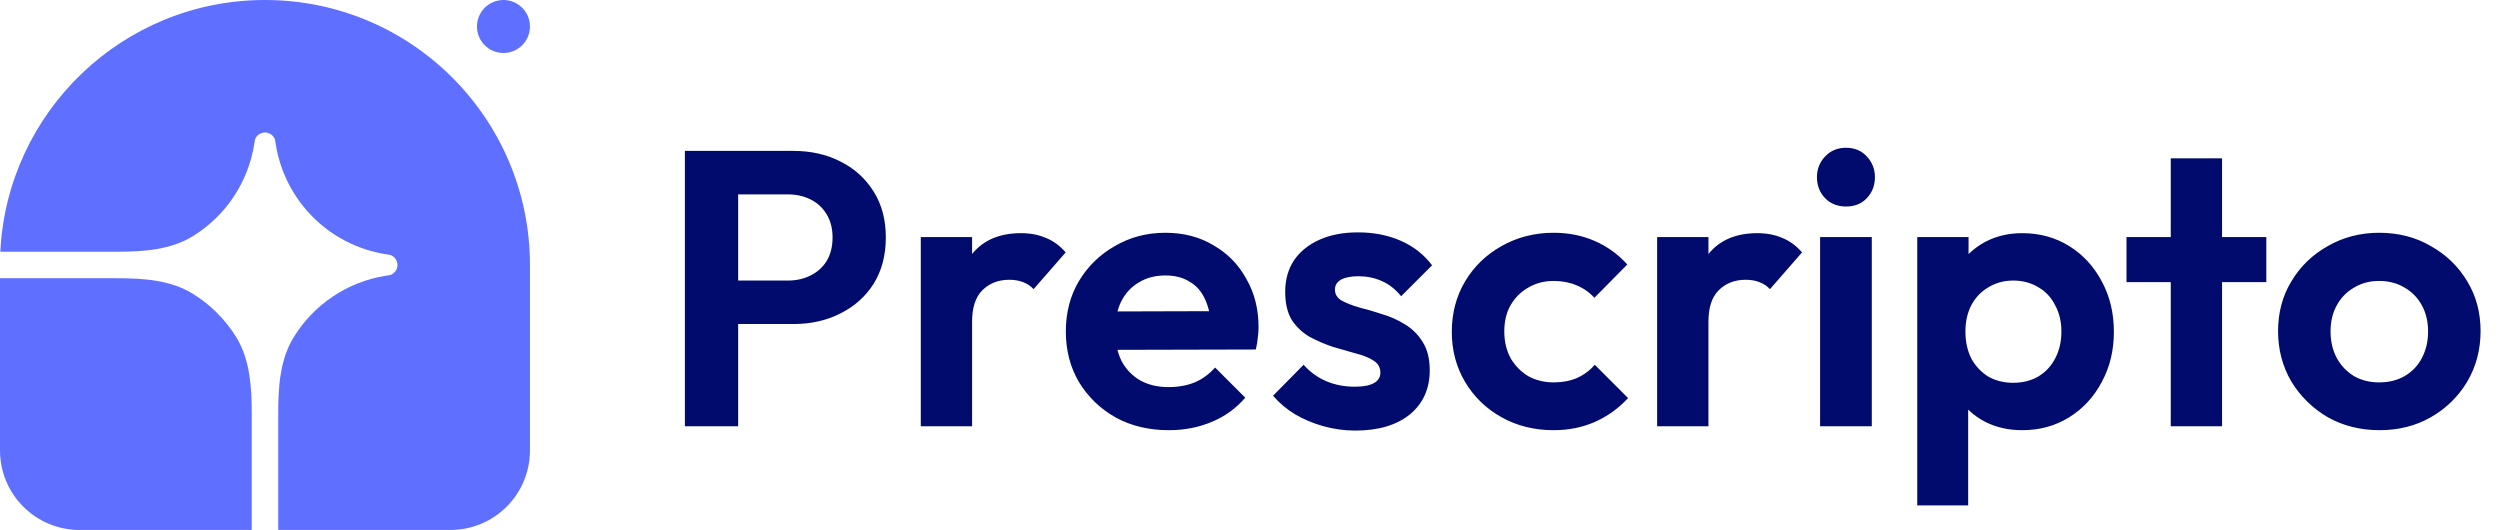
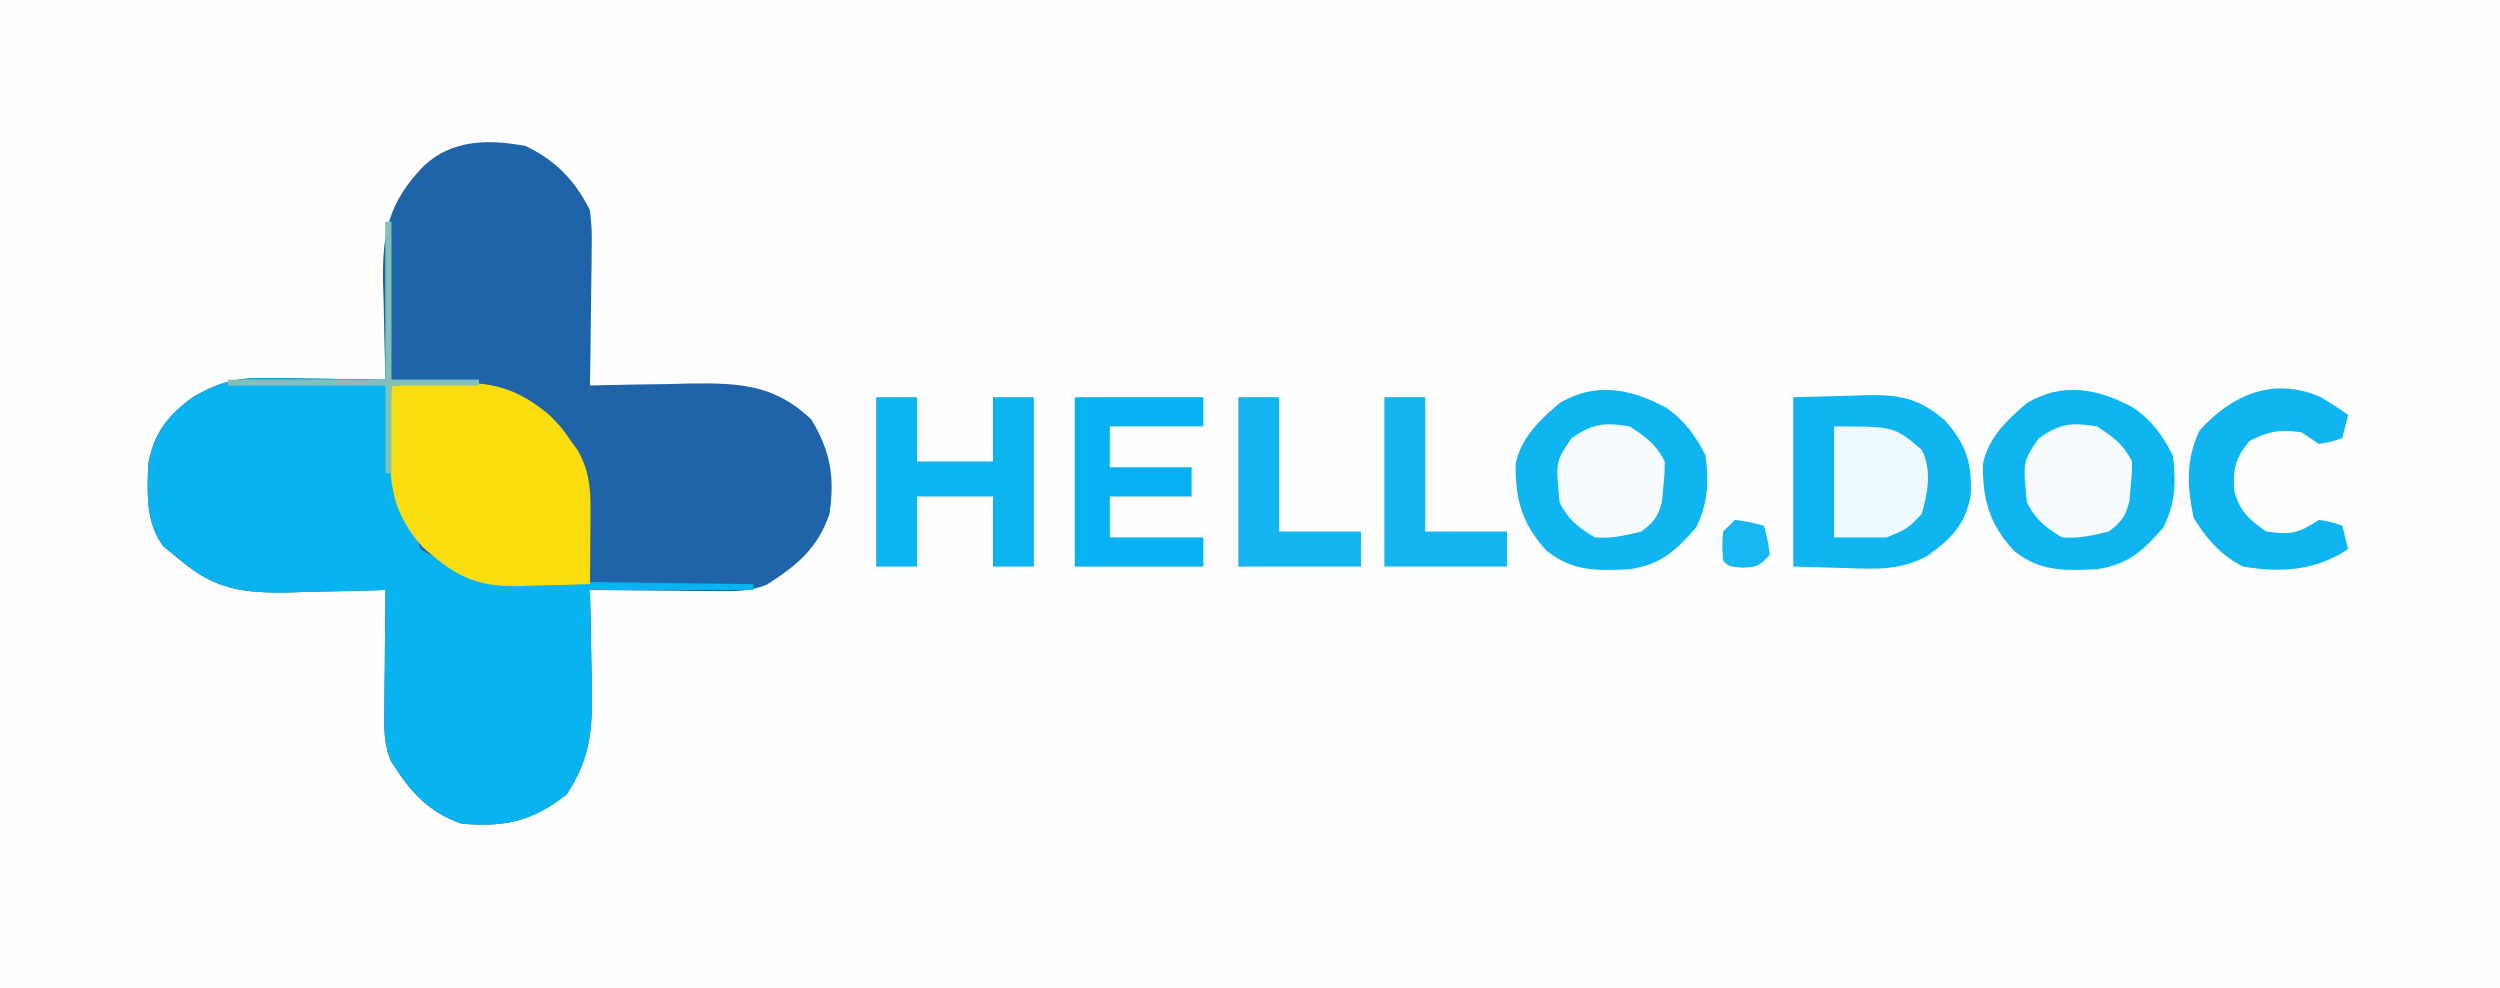
- <svg xmlns="http://www.w3.org/2000/svg" width="217" height="46" viewBox="0 0 217 46" fill="none">
-   <path d="M23 0C35.703 0 46 10.297 46 23V39.1C46 40.93 45.273 42.685 43.979 43.979C42.685 45.273 40.93 46 39.1 46H24.15V35.91C24.15 33.608 24.29 31.223 25.497 29.263C26.362 27.859 27.518 26.657 28.888 25.738C30.258 24.82 31.81 24.208 33.437 23.942L33.878 23.871C34.059 23.808 34.217 23.691 34.328 23.535C34.44 23.379 34.5 23.192 34.5 23C34.5 22.808 34.44 22.621 34.328 22.465C34.217 22.309 34.059 22.192 33.878 22.129L33.437 22.058C31.059 21.67 28.863 20.544 27.159 18.84C25.456 17.137 24.33 14.941 23.942 12.563L23.87 12.122C23.808 11.941 23.691 11.783 23.535 11.671C23.379 11.56 23.192 11.5 23 11.5C22.808 11.5 22.621 11.56 22.465 11.671C22.309 11.783 22.191 11.941 22.129 12.122L22.058 12.563C21.792 14.19 21.18 15.742 20.261 17.111C19.343 18.481 18.141 19.638 16.737 20.502C14.777 21.71 12.392 21.85 10.09 21.85H0.027C0.629 9.682 10.683 0 23 0Z" fill="#5F6FFF" />
-   <path d="M0 24.15H10.09C12.392 24.15 14.777 24.29 16.737 25.498C18.269 26.442 19.558 27.731 20.502 29.263C21.71 31.223 21.85 33.608 21.85 35.91V46H6.9C5.07 46 3.315 45.273 2.021 43.979C0.727 42.685 0 40.93 0 39.1L0 24.15ZM46 2.3C46 2.91 45.758 3.495 45.326 3.926C44.895 4.358 44.31 4.6 43.7 4.6C43.09 4.6 42.505 4.358 42.074 3.926C41.642 3.495 41.4 2.91 41.4 2.3C41.4 1.69 41.642 1.105 42.074 0.674C42.505 0.242 43.09 0 43.7 0C44.31 0 44.895 0.242 45.326 0.674C45.758 1.105 46 1.69 46 2.3Z" fill="#5F6FFF" />
-   <path d="M62.848 28.126V24.352H68.39C69.115 24.352 69.773 24.205 70.362 23.91C70.951 23.615 71.416 23.196 71.756 22.652C72.096 22.085 72.266 21.405 72.266 20.612C72.266 19.841 72.096 19.173 71.756 18.606C71.416 18.039 70.951 17.609 70.362 17.314C69.773 17.019 69.115 16.872 68.39 16.872H62.848V13.098H68.866C70.385 13.098 71.745 13.404 72.946 14.016C74.17 14.628 75.133 15.501 75.836 16.634C76.539 17.745 76.89 19.071 76.89 20.612C76.89 22.153 76.539 23.491 75.836 24.624C75.133 25.735 74.17 26.596 72.946 27.208C71.745 27.82 70.385 28.126 68.866 28.126H62.848ZM59.448 37V13.098H64.072V37H59.448ZM79.923 37V20.578H84.377V37H79.923ZM84.377 27.922L82.643 26.766C82.847 24.749 83.436 23.162 84.411 22.006C85.386 20.827 86.791 20.238 88.627 20.238C89.421 20.238 90.135 20.374 90.769 20.646C91.404 20.895 91.982 21.315 92.503 21.904L89.715 25.1C89.466 24.828 89.16 24.624 88.797 24.488C88.457 24.352 88.061 24.284 87.607 24.284C86.655 24.284 85.873 24.59 85.261 25.202C84.672 25.791 84.377 26.698 84.377 27.922ZM101.457 37.34C99.734 37.34 98.204 36.977 96.867 36.252C95.529 35.504 94.464 34.484 93.671 33.192C92.9 31.9 92.515 30.427 92.515 28.772C92.515 27.14 92.889 25.689 93.637 24.42C94.407 23.128 95.45 22.108 96.765 21.36C98.079 20.589 99.541 20.204 101.151 20.204C102.738 20.204 104.132 20.567 105.333 21.292C106.557 21.995 107.509 22.969 108.189 24.216C108.892 25.44 109.243 26.834 109.243 28.398C109.243 28.693 109.22 28.999 109.175 29.316C109.152 29.611 109.096 29.951 109.005 30.336L95.201 30.37V27.038L106.931 27.004L105.129 28.398C105.084 27.423 104.902 26.607 104.585 25.95C104.29 25.293 103.848 24.794 103.259 24.454C102.692 24.091 101.99 23.91 101.151 23.91C100.267 23.91 99.496 24.114 98.839 24.522C98.181 24.907 97.671 25.463 97.309 26.188C96.969 26.891 96.799 27.729 96.799 28.704C96.799 29.701 96.98 30.574 97.343 31.322C97.728 32.047 98.272 32.614 98.975 33.022C99.677 33.407 100.494 33.6 101.423 33.6C102.262 33.6 103.021 33.464 103.701 33.192C104.381 32.897 104.97 32.467 105.469 31.9L108.087 34.518C107.294 35.447 106.319 36.15 105.163 36.626C104.03 37.102 102.794 37.34 101.457 37.34ZM117.641 37.374C116.712 37.374 115.794 37.249 114.887 37C114.003 36.751 113.187 36.411 112.439 35.98C111.691 35.527 111.045 34.983 110.501 34.348L113.153 31.662C113.72 32.297 114.377 32.773 115.125 33.09C115.873 33.407 116.701 33.566 117.607 33.566C118.333 33.566 118.877 33.464 119.239 33.26C119.625 33.056 119.817 32.75 119.817 32.342C119.817 31.889 119.613 31.537 119.205 31.288C118.82 31.039 118.31 30.835 117.675 30.676C117.041 30.495 116.372 30.302 115.669 30.098C114.989 29.871 114.332 29.588 113.697 29.248C113.063 28.885 112.541 28.398 112.133 27.786C111.748 27.151 111.555 26.335 111.555 25.338C111.555 24.295 111.805 23.389 112.303 22.618C112.825 21.847 113.561 21.247 114.513 20.816C115.465 20.385 116.587 20.17 117.879 20.17C119.239 20.17 120.463 20.408 121.551 20.884C122.662 21.36 123.58 22.074 124.305 23.026L121.619 25.712C121.121 25.1 120.554 24.658 119.919 24.386C119.307 24.114 118.639 23.978 117.913 23.978C117.256 23.978 116.746 24.08 116.383 24.284C116.043 24.488 115.873 24.771 115.873 25.134C115.873 25.542 116.066 25.859 116.451 26.086C116.859 26.313 117.381 26.517 118.015 26.698C118.65 26.857 119.307 27.049 119.987 27.276C120.69 27.48 121.347 27.775 121.959 28.16C122.594 28.545 123.104 29.055 123.489 29.69C123.897 30.325 124.101 31.141 124.101 32.138C124.101 33.747 123.523 35.028 122.367 35.98C121.211 36.909 119.636 37.374 117.641 37.374ZM134.857 37.34C133.179 37.34 131.672 36.966 130.335 36.218C128.997 35.47 127.943 34.45 127.173 33.158C126.402 31.866 126.017 30.415 126.017 28.806C126.017 27.174 126.402 25.712 127.173 24.42C127.943 23.128 128.997 22.108 130.335 21.36C131.695 20.589 133.202 20.204 134.857 20.204C136.149 20.204 137.339 20.442 138.427 20.918C139.515 21.394 140.455 22.074 141.249 22.958L138.393 25.848C137.962 25.372 137.441 25.009 136.829 24.76C136.239 24.511 135.582 24.386 134.857 24.386C134.041 24.386 133.304 24.579 132.647 24.964C132.012 25.327 131.502 25.837 131.117 26.494C130.754 27.129 130.573 27.888 130.573 28.772C130.573 29.633 130.754 30.404 131.117 31.084C131.502 31.741 132.012 32.263 132.647 32.648C133.304 33.011 134.041 33.192 134.857 33.192C135.605 33.192 136.273 33.067 136.863 32.818C137.475 32.546 137.996 32.161 138.427 31.662L141.317 34.552C140.478 35.459 139.515 36.15 138.427 36.626C137.339 37.102 136.149 37.34 134.857 37.34ZM143.839 37V20.578H148.293V37H143.839ZM148.293 27.922L146.559 26.766C146.763 24.749 147.353 23.162 148.327 22.006C149.302 20.827 150.707 20.238 152.543 20.238C153.337 20.238 154.051 20.374 154.685 20.646C155.32 20.895 155.898 21.315 156.419 21.904L153.631 25.1C153.382 24.828 153.076 24.624 152.713 24.488C152.373 24.352 151.977 24.284 151.523 24.284C150.571 24.284 149.789 24.59 149.177 25.202C148.588 25.791 148.293 26.698 148.293 27.922ZM157.984 37V20.578H162.472V37H157.984ZM160.228 17.926C159.502 17.926 158.902 17.688 158.426 17.212C157.95 16.713 157.712 16.101 157.712 15.376C157.712 14.673 157.95 14.073 158.426 13.574C158.902 13.075 159.502 12.826 160.228 12.826C160.976 12.826 161.576 13.075 162.03 13.574C162.506 14.073 162.744 14.673 162.744 15.376C162.744 16.101 162.506 16.713 162.03 17.212C161.576 17.688 160.976 17.926 160.228 17.926ZM175.529 37.34C174.351 37.34 173.285 37.102 172.333 36.626C171.381 36.127 170.622 35.459 170.055 34.62C169.489 33.781 169.183 32.818 169.137 31.73V25.916C169.183 24.828 169.489 23.865 170.055 23.026C170.645 22.165 171.404 21.485 172.333 20.986C173.285 20.487 174.351 20.238 175.529 20.238C177.048 20.238 178.408 20.612 179.609 21.36C180.811 22.108 181.751 23.128 182.431 24.42C183.134 25.712 183.485 27.174 183.485 28.806C183.485 30.415 183.134 31.866 182.431 33.158C181.751 34.45 180.811 35.47 179.609 36.218C178.408 36.966 177.048 37.34 175.529 37.34ZM174.747 33.226C175.563 33.226 176.289 33.045 176.923 32.682C177.558 32.297 178.045 31.775 178.385 31.118C178.748 30.438 178.929 29.656 178.929 28.772C178.929 27.911 178.748 27.151 178.385 26.494C178.045 25.814 177.558 25.293 176.923 24.93C176.289 24.545 175.563 24.352 174.747 24.352C173.954 24.352 173.24 24.545 172.605 24.93C171.971 25.293 171.472 25.814 171.109 26.494C170.769 27.151 170.599 27.911 170.599 28.772C170.599 29.656 170.769 30.438 171.109 31.118C171.472 31.775 171.959 32.297 172.571 32.682C173.206 33.045 173.931 33.226 174.747 33.226ZM166.417 43.868V20.578H170.871V24.896L170.123 28.874L170.837 32.852V43.868H166.417ZM188.421 37V13.744H192.875V37H188.421ZM184.579 24.488V20.578H196.717V24.488H184.579ZM206.542 37.34C204.887 37.34 203.391 36.966 202.054 36.218C200.739 35.447 199.685 34.416 198.892 33.124C198.121 31.809 197.736 30.347 197.736 28.738C197.736 27.129 198.121 25.689 198.892 24.42C199.662 23.128 200.716 22.108 202.054 21.36C203.391 20.589 204.876 20.204 206.508 20.204C208.185 20.204 209.681 20.589 210.996 21.36C212.333 22.108 213.387 23.128 214.158 24.42C214.928 25.689 215.314 27.129 215.314 28.738C215.314 30.347 214.928 31.809 214.158 33.124C213.387 34.416 212.333 35.447 210.996 36.218C209.681 36.966 208.196 37.34 206.542 37.34ZM206.508 33.192C207.346 33.192 208.083 33.011 208.718 32.648C209.375 32.263 209.874 31.741 210.214 31.084C210.576 30.404 210.758 29.633 210.758 28.772C210.758 27.911 210.576 27.151 210.214 26.494C209.851 25.837 209.352 25.327 208.718 24.964C208.083 24.579 207.346 24.386 206.508 24.386C205.692 24.386 204.966 24.579 204.332 24.964C203.697 25.327 203.198 25.837 202.836 26.494C202.473 27.151 202.292 27.911 202.292 28.772C202.292 29.633 202.473 30.404 202.836 31.084C203.198 31.741 203.697 32.263 204.332 32.648C204.966 33.011 205.692 33.192 206.508 33.192Z" fill="#000B6D" />
+ <svg xmlns="http://www.w3.org/2000/svg" version="1.1" width="428" height="169">
+   <path d="M0 0 C141.24 0 282.48 0 428 0 C428 55.77 428 111.54 428 169 C286.76 169 145.52 169 0 169 C0 113.23 0 57.46 0 0 Z " fill="#FEFEFE" transform="translate(0,0)" />
+   <path d="M0 0 C5.165 2.492 8.439 5.888 11 11 C11.341 14.322 11.341 14.322 11.293 18.051 C11.289 18.71 11.284 19.368 11.28 20.047 C11.263 22.136 11.226 24.224 11.188 26.312 C11.172 27.735 11.159 29.158 11.146 30.58 C11.114 34.054 11.062 37.527 11 41 C12.209 40.969 12.209 40.969 13.443 40.937 C17.129 40.853 20.814 40.801 24.5 40.75 C26.403 40.7 26.403 40.7 28.344 40.648 C36.6 40.562 42.651 40.85 48.875 46.789 C52.171 52.168 52.946 56.749 52 63 C50.005 68.873 46.365 71.872 41.216 75.128 C38.223 76.306 35.696 76.225 32.484 76.195 C31.234 76.189 29.984 76.182 28.695 76.176 C27.393 76.159 26.091 76.142 24.75 76.125 C23.433 76.116 22.115 76.107 20.758 76.098 C17.505 76.074 14.253 76.041 11 76 C11.031 77.164 11.031 77.164 11.063 78.352 C11.147 81.901 11.199 85.45 11.25 89 C11.284 90.221 11.317 91.441 11.352 92.699 C11.43 99.972 11.062 104.881 7 111 C1.177 115.635 -3.753 116.671 -11 116 C-16.869 113.968 -19.882 110.374 -23.128 105.202 C-24.286 102.277 -24.225 99.845 -24.195 96.703 C-24.189 95.498 -24.182 94.293 -24.176 93.051 C-24.159 91.797 -24.142 90.542 -24.125 89.25 C-24.116 87.98 -24.107 86.711 -24.098 85.402 C-24.074 82.268 -24.041 79.134 -24 76 C-24.776 76.026 -25.552 76.052 -26.352 76.079 C-29.901 76.184 -33.45 76.249 -37 76.312 C-38.221 76.354 -39.441 76.396 -40.699 76.439 C-48.244 76.541 -53.181 75.956 -59 71 C-59.99 70.196 -60.98 69.391 -62 68.562 C-65.125 64.443 -64.795 59.381 -64.617 54.426 C-63.67 49.167 -61.258 46.119 -57 43 C-52.63 40.47 -49.545 39.635 -44.508 39.707 C-43.309 39.717 -42.11 39.726 -40.875 39.736 C-39.019 39.774 -39.019 39.774 -37.125 39.812 C-35.864 39.826 -34.604 39.84 -33.305 39.854 C-30.203 39.889 -27.102 39.938 -24 40 C-24.026 39.224 -24.052 38.448 -24.079 37.648 C-24.184 34.099 -24.249 30.55 -24.312 27 C-24.354 25.779 -24.396 24.559 -24.439 23.301 C-24.556 14.71 -23.417 9.554 -17.414 3.365 C-12.52 -1.159 -6.282 -1.183 0 0 Z " fill="#1F64A9" transform="translate(90,25)" />
+   <path d="M0 0 C0.33 0 0.66 0 1 0 C1 8.91 1 17.82 1 27 C5.95 27 10.9 27 16 27 C16 27.33 16 27.66 16 28 C11.05 28 6.1 28 1 28 C1.087 31.043 1.194 34.083 1.312 37.125 C1.346 38.409 1.346 38.409 1.381 39.719 C1.6 44.896 2.307 48.446 5 53 C5.33 53.99 5.66 54.98 6 56 C7.799 57.067 7.799 57.067 10 58 C10.645 58.505 11.29 59.01 11.954 59.531 C16.545 61.745 20.952 61.48 25.988 61.512 C27.047 61.53 28.105 61.548 29.195 61.566 C32.568 61.62 35.94 61.654 39.312 61.688 C41.602 61.721 43.892 61.755 46.182 61.791 C51.788 61.876 57.394 61.944 63 62 C63 62.33 63 62.66 63 63 C53.76 63 44.52 63 35 63 C35.157 71.526 35.157 71.526 35.36 80.051 C35.427 87.195 34.988 91.994 31 98 C25.177 102.635 20.247 103.671 13 103 C7.131 100.968 4.118 97.374 0.872 92.202 C-0.286 89.277 -0.225 86.845 -0.195 83.703 C-0.189 82.498 -0.182 81.293 -0.176 80.051 C-0.159 78.797 -0.142 77.542 -0.125 76.25 C-0.116 74.98 -0.107 73.711 -0.098 72.402 C-0.074 69.268 -0.041 66.134 0 63 C-0.776 63.026 -1.552 63.052 -2.352 63.079 C-5.901 63.184 -9.45 63.249 -13 63.312 C-14.221 63.354 -15.441 63.396 -16.699 63.439 C-24.244 63.541 -29.181 62.956 -35 58 C-35.99 57.196 -36.98 56.391 -38 55.562 C-41.125 51.443 -40.795 46.381 -40.617 41.426 C-39.67 36.167 -37.258 33.119 -33 30 C-28.63 27.47 -25.545 26.635 -20.508 26.707 C-19.426 26.715 -18.345 26.722 -17.231 26.73 C-15.876 26.757 -14.521 26.784 -13.125 26.812 C-8.794 26.874 -4.463 26.936 0 27 C0 18.09 0 9.18 0 0 Z " fill="#09B3EF" transform="translate(66,38)" />
+   <path d="M0 0 C3.002 -0.136 5.997 -0.235 9 -0.312 C9.839 -0.354 10.678 -0.396 11.543 -0.439 C17.983 -0.564 22.021 0.901 27 5 C29.059 7.098 29.059 7.098 30.438 9.062 C30.911 9.713 31.384 10.364 31.871 11.035 C33.751 14.308 34.126 17.376 34.098 21.109 C34.094 21.863 34.091 22.618 34.088 23.395 C34.075 24.56 34.075 24.56 34.062 25.75 C34.058 26.543 34.053 27.336 34.049 28.152 C34.037 30.102 34.019 32.051 34 34 C30.792 34.117 27.585 34.188 24.375 34.25 C23.471 34.284 22.568 34.317 21.637 34.352 C14.283 34.459 10.834 32.504 5.312 27.625 C0.072 21.676 -0.411 16.725 -0.188 9.125 C-0.174 8.246 -0.16 7.367 -0.146 6.461 C-0.111 4.307 -0.058 2.153 0 0 Z " fill="#FADD0F" transform="translate(67,66)" />
+   <path d="M0 0 C3.176 -0.083 6.353 -0.165 9.625 -0.25 C10.615 -0.286 11.604 -0.323 12.624 -0.36 C18.277 -0.431 21.549 0.168 26 4 C29.671 8.154 30.661 11.419 30.379 16.824 C29.514 21.791 26.957 24.32 22.969 27.152 C18.429 29.66 14.127 29.449 9.062 29.25 C6.072 29.168 3.081 29.085 0 29 C0 19.43 0 9.86 0 0 Z " fill="#0FB5F1" transform="translate(307,68)" />
+   <path d="M0 0 C3.168 2.142 5.108 4.836 6.797 8.215 C7.36 12.834 7.239 16.313 5.172 20.527 C1.641 24.523 -0.798 26.855 -6.234 27.668 C-11.667 27.942 -16.035 28.069 -20.391 24.527 C-24.591 20.057 -25.841 15.646 -25.719 9.566 C-24.728 5.047 -21.626 2.15 -18.203 -0.785 C-12.105 -4.444 -5.959 -3.245 0 0 Z " fill="#0EB5F1" transform="translate(365.2031,69.78516)" />
+   <path d="M0 0 C3.168 2.142 5.108 4.836 6.797 8.215 C7.36 12.834 7.239 16.313 5.172 20.527 C1.641 24.523 -0.798 26.855 -6.234 27.668 C-11.667 27.942 -16.035 28.069 -20.391 24.527 C-24.591 20.057 -25.841 15.646 -25.719 9.566 C-24.728 5.047 -21.626 2.15 -18.203 -0.785 C-12.105 -4.444 -5.959 -3.245 0 0 Z " fill="#0EB5F1" transform="translate(285.2031,69.78516)" />
+   <path d="M0 0 C2.31 0 4.62 0 7 0 C7 3.63 7 7.26 7 11 C11.29 11 15.58 11 20 11 C20 7.37 20 3.74 20 0 C22.31 0 24.62 0 27 0 C27 9.57 27 19.14 27 29 C24.69 29 22.38 29 20 29 C20 25.04 20 21.08 20 17 C15.71 17 11.42 17 7 17 C7 20.96 7 24.92 7 29 C4.69 29 2.38 29 0 29 C0 19.43 0 9.86 0 0 Z " fill="#0CB4F1" transform="translate(150,68)" />
+   <path d="M0 0 C7.26 0 14.52 0 22 0 C22 1.65 22 3.3 22 5 C16.72 5 11.44 5 6 5 C6 7.31 6 9.62 6 12 C10.62 12 15.24 12 20 12 C20 13.65 20 15.3 20 17 C15.38 17 10.76 17 6 17 C6 19.31 6 21.62 6 24 C11.28 24 16.56 24 22 24 C22 25.65 22 27.3 22 29 C14.74 29 7.48 29 0 29 C0 19.43 0 9.86 0 0 Z " fill="#06B2F1" transform="translate(184,68)" />
+   <path d="M0 0 C1.674 0.947 3.281 2.011 4.871 3.094 C4.541 4.414 4.211 5.734 3.871 7.094 C2.059 7.719 2.059 7.719 -0.129 8.094 C-1.119 7.434 -2.109 6.774 -3.129 6.094 C-6.816 5.613 -8.69 5.865 -12.004 7.594 C-14.435 10.453 -14.865 12.375 -14.613 16.121 C-13.758 19.604 -12.003 21.094 -9.129 23.094 C-4.987 23.674 -3.647 23.439 -0.129 21.094 C2.059 21.469 2.059 21.469 3.871 22.094 C4.201 23.414 4.531 24.734 4.871 26.094 C-0.704 29.811 -6.574 30.182 -13.129 29.094 C-16.991 27.093 -19.295 24.436 -21.566 20.781 C-22.705 15.34 -22.972 10.881 -20.566 5.781 C-15.017 -0.337 -7.992 -3.402 0 0 Z " fill="#0FB5F1" transform="translate(397.1289,67.90625)" />
+   <path d="M0 0 C2.31 0 4.62 0 7 0 C7 7.59 7 15.18 7 23 C11.62 23 16.24 23 21 23 C21 24.98 21 26.96 21 29 C14.07 29 7.14 29 0 29 C0 19.43 0 9.86 0 0 Z " fill="#14B6F1" transform="translate(237,68)" />
+   <path d="M0 0 C2.31 0 4.62 0 7 0 C7 7.59 7 15.18 7 23 C11.62 23 16.24 23 21 23 C21 24.98 21 26.96 21 29 C14.07 29 7.14 29 0 29 C0 19.43 0 9.86 0 0 Z " fill="#14B6F1" transform="translate(212,68)" />
+   <path d="M0 0 C2.753 1.796 4.526 3.053 6 6 C5.984 8.059 5.984 8.059 5.75 10.438 C5.683 11.22 5.616 12.002 5.547 12.809 C4.89 15.439 4.155 16.381 2 18 C-0.986 18.722 -3.018 19.209 -6 19 C-8.86 17.235 -10.498 16.004 -12 13 C-12.688 6.001 -12.688 6.001 -9.938 2 C-6.237 -0.519 -4.397 -0.707 0 0 Z " fill="#F6FCFE" transform="translate(359,73)" />
+   <path d="M0 0 C2.753 1.796 4.526 3.053 6 6 C5.984 8.059 5.984 8.059 5.75 10.438 C5.683 11.22 5.616 12.002 5.547 12.809 C4.89 15.439 4.155 16.381 2 18 C-0.986 18.722 -3.018 19.209 -6 19 C-8.86 17.235 -10.498 16.004 -12 13 C-12.688 6.001 -12.688 6.001 -9.938 2 C-6.237 -0.519 -4.397 -0.707 0 0 Z " fill="#F6FCFE" transform="translate(279,73)" />
+   <path d="M0 0 C10.294 0 10.294 0 15 4 C16.767 7.534 16.05 11.284 15 15 C12.5 17.562 12.5 17.562 9 19 C6.03 19 3.06 19 0 19 C0 12.73 0 6.46 0 0 Z " fill="#EFFAFE" transform="translate(314,73)" />
+   <path d="M0 0 C0.33 0 0.66 0 1 0 C1 8.91 1 17.82 1 27 C5.95 27 10.9 27 16 27 C16 27.33 16 27.66 16 28 C11.05 28 6.1 28 1 28 C1 32.95 1 37.9 1 43 C0.67 43 0.34 43 0 43 C0 38.05 0 33.1 0 28 C-8.91 28 -17.82 28 -27 28 C-27 27.67 -27 27.34 -27 27 C-18.09 27 -9.18 27 0 27 C0 18.09 0 9.18 0 0 Z " fill="#85BFB6" transform="translate(66,38)" />
+   <path d="M0 0 C2.625 0.375 2.625 0.375 5 1 C5.625 3.375 5.625 3.375 6 6 C4 8 4 8 1.438 8.188 C-1 8 -1 8 -2 7 C-2.188 4.562 -2.188 4.562 -2 2 C-1.34 1.34 -0.68 0.68 0 0 Z " fill="#17B8F2" transform="translate(297,89)" />
</svg>
